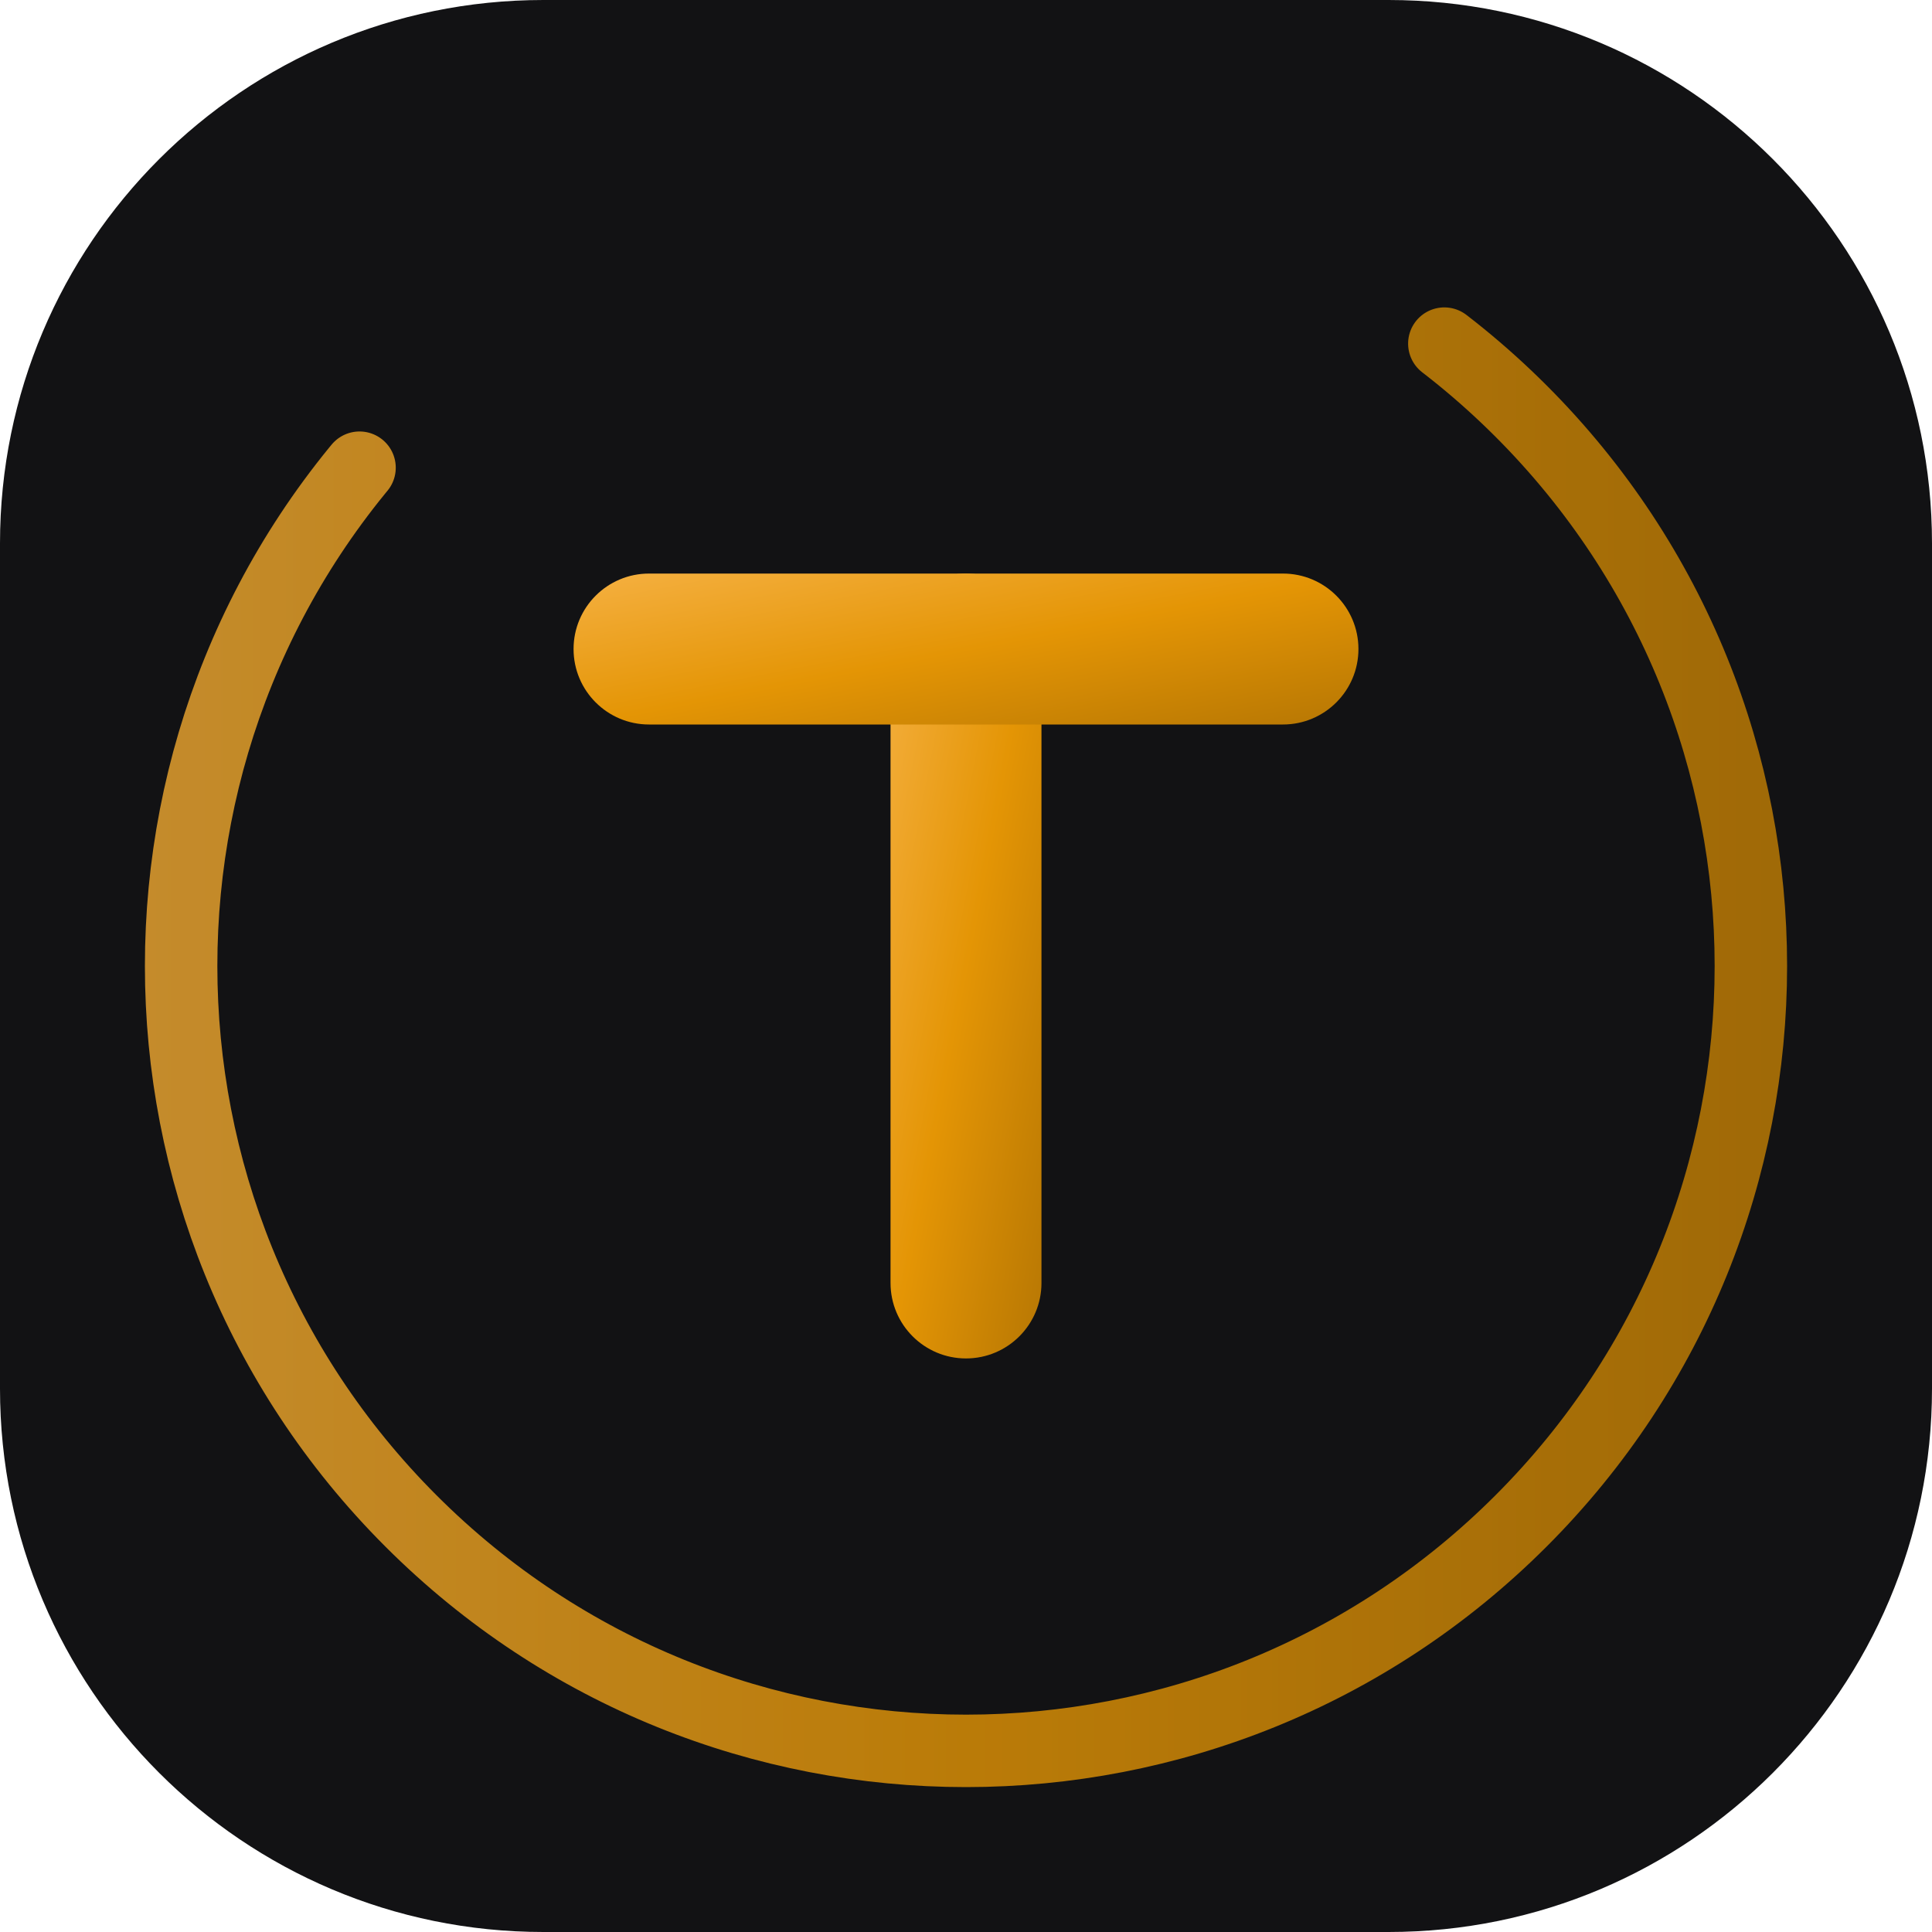
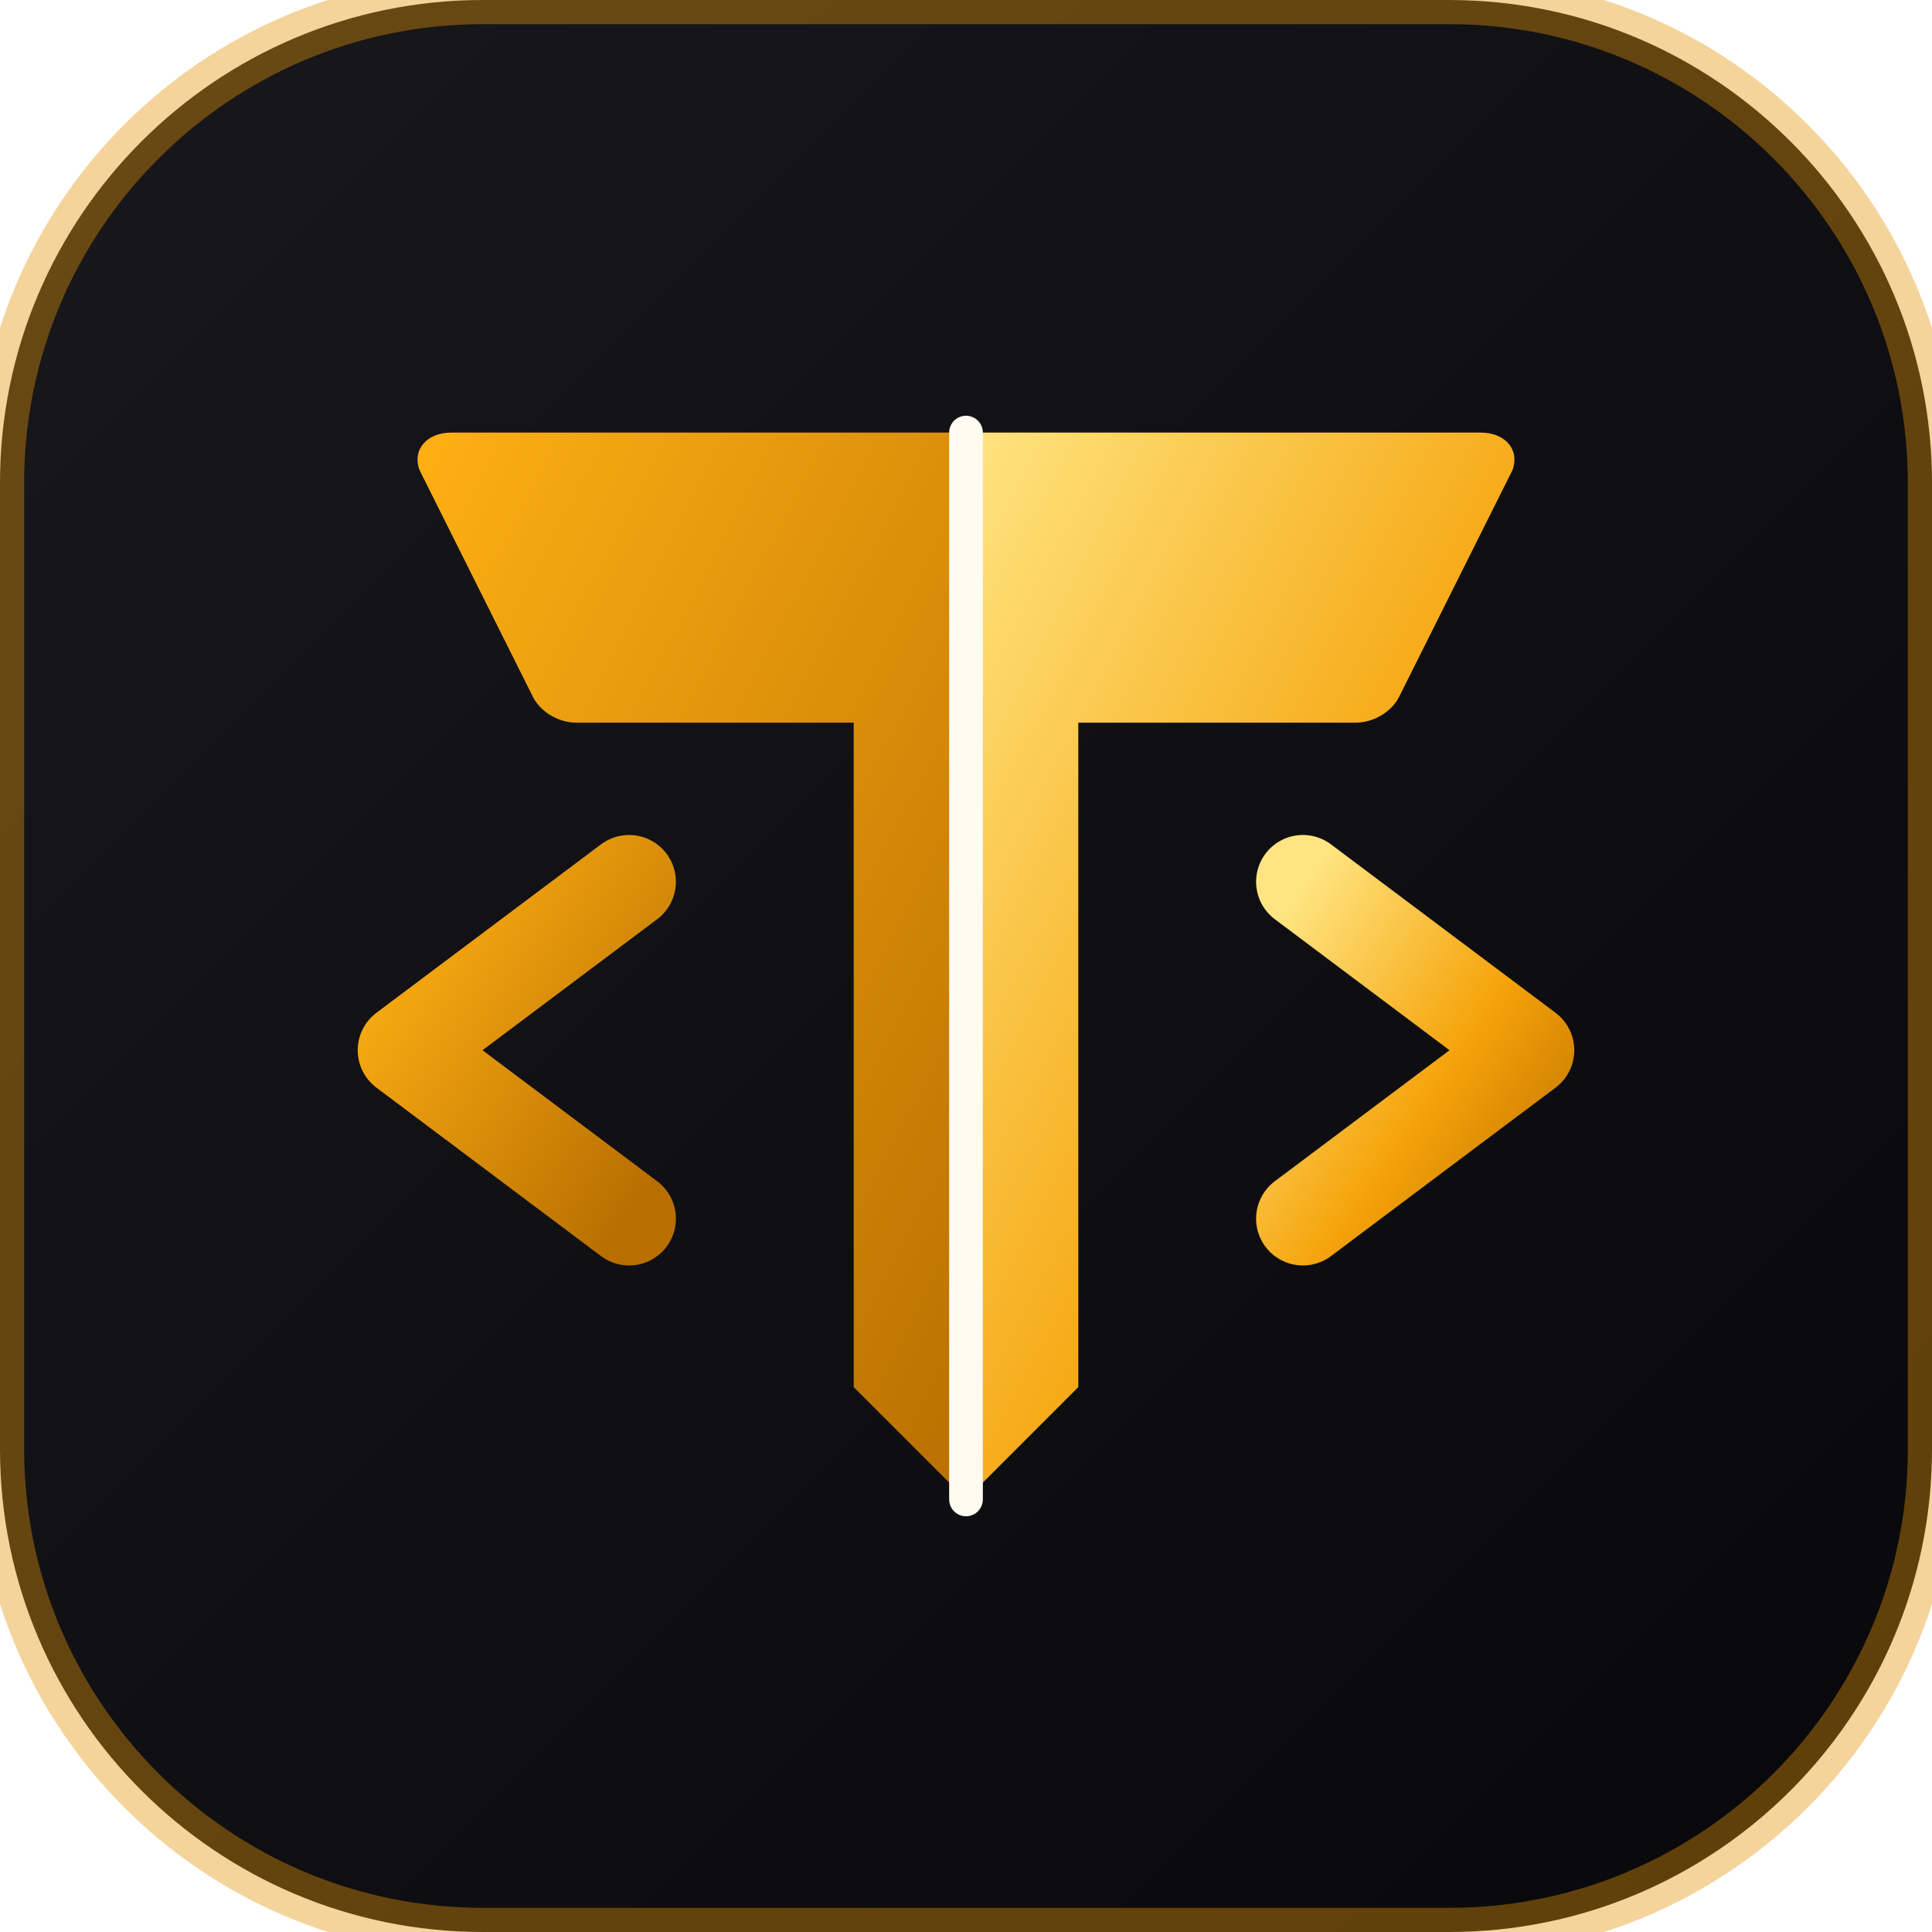
- <svg xmlns="http://www.w3.org/2000/svg" viewBox="0 0 32 32" width="32" height="32">
+ <svg xmlns="http://www.w3.org/2000/svg" viewBox="0 0 32 32" width="32" height="32" fill="none">
  <defs>
-     <linearGradient id="goldGrad" x1="0%" y1="0%" x2="100%" y2="100%">
-       <stop offset="0%" stop-color="#f5b041" />
-       <stop offset="50%" stop-color="#e49505" />
-       <stop offset="100%" stop-color="#b77704" />
+     <linearGradient id="favLeft" x1="0%" y1="0%" x2="100%" y2="100%">
+       <stop offset="0%" stop-color="#FFB014" />
+       <stop offset="100%" stop-color="#B86F00" />
+     </linearGradient>
+     <linearGradient id="favRight" x1="0%" y1="0%" x2="100%" y2="100%">
+       <stop offset="0%" stop-color="#FFE582" />
+       <stop offset="60%" stop-color="#F5A30A" />
+       <stop offset="100%" stop-color="#C97A00" />
+     </linearGradient>
+     <linearGradient id="favBg" x1="0%" y1="0%" x2="100%" y2="100%">
+       <stop offset="0%" stop-color="#18181D" />
+       <stop offset="100%" stop-color="#08080B" />
    </linearGradient>
  </defs>
-   <rect width="32" height="32" rx="9" fill="#121214" />
-   <circle cx="16" cy="16" r="13" fill="none" stroke="url(#goldGrad)" stroke-width="1.2" stroke-dasharray="60 20" stroke-linecap="round" opacity="0.8" transform="rotate(-45 16 16)" />
-   <rect x="14.75" y="9.5" width="2.5" height="13" rx="1.25" fill="url(#goldGrad)" />
-   <rect x="9.5" y="9.5" width="13" height="2.5" rx="1.25" fill="url(#goldGrad)" />
+   <rect width="32" height="32" rx="8" fill="url(#favBg)" stroke="#E49505" stroke-opacity="0.4" stroke-width="0.8" />
+   <g transform="translate(0.5, 0.5) scale(0.31)">
+     <path d="M 50 21.5 L 22.5 21.5 C 21.2 21.5 20.4 22.4 20.8 23.5 L 26.8 35.5 C 27.2 36.4 28.2 37 29.2 37 L 44 37 L 44 72.5 L 50 78.5 Z" fill="url(#favLeft)" />
+     <path d="M 50 21.5 L 77.5 21.5 C 78.8 21.5 79.6 22.4 79.2 23.5 L 73.2 35.5 C 72.8 36.4 71.8 37 70.8 37 L 56 37 L 56 72.5 L 50 78.5 Z" fill="url(#favRight)" />
+     <line x1="50" y1="21.5" x2="50" y2="78.5" stroke="#FFFBF0" stroke-width="1.8" stroke-linecap="round" />
+     <path d="M 32 45.5 L 20 54.5 L 32 63.5" stroke="url(#favLeft)" stroke-width="5" stroke-linecap="round" stroke-linejoin="round" />
+     <path d="M 68 45.5 L 80 54.5 L 68 63.5" stroke="url(#favRight)" stroke-width="5" stroke-linecap="round" stroke-linejoin="round" />
+   </g>
</svg>
